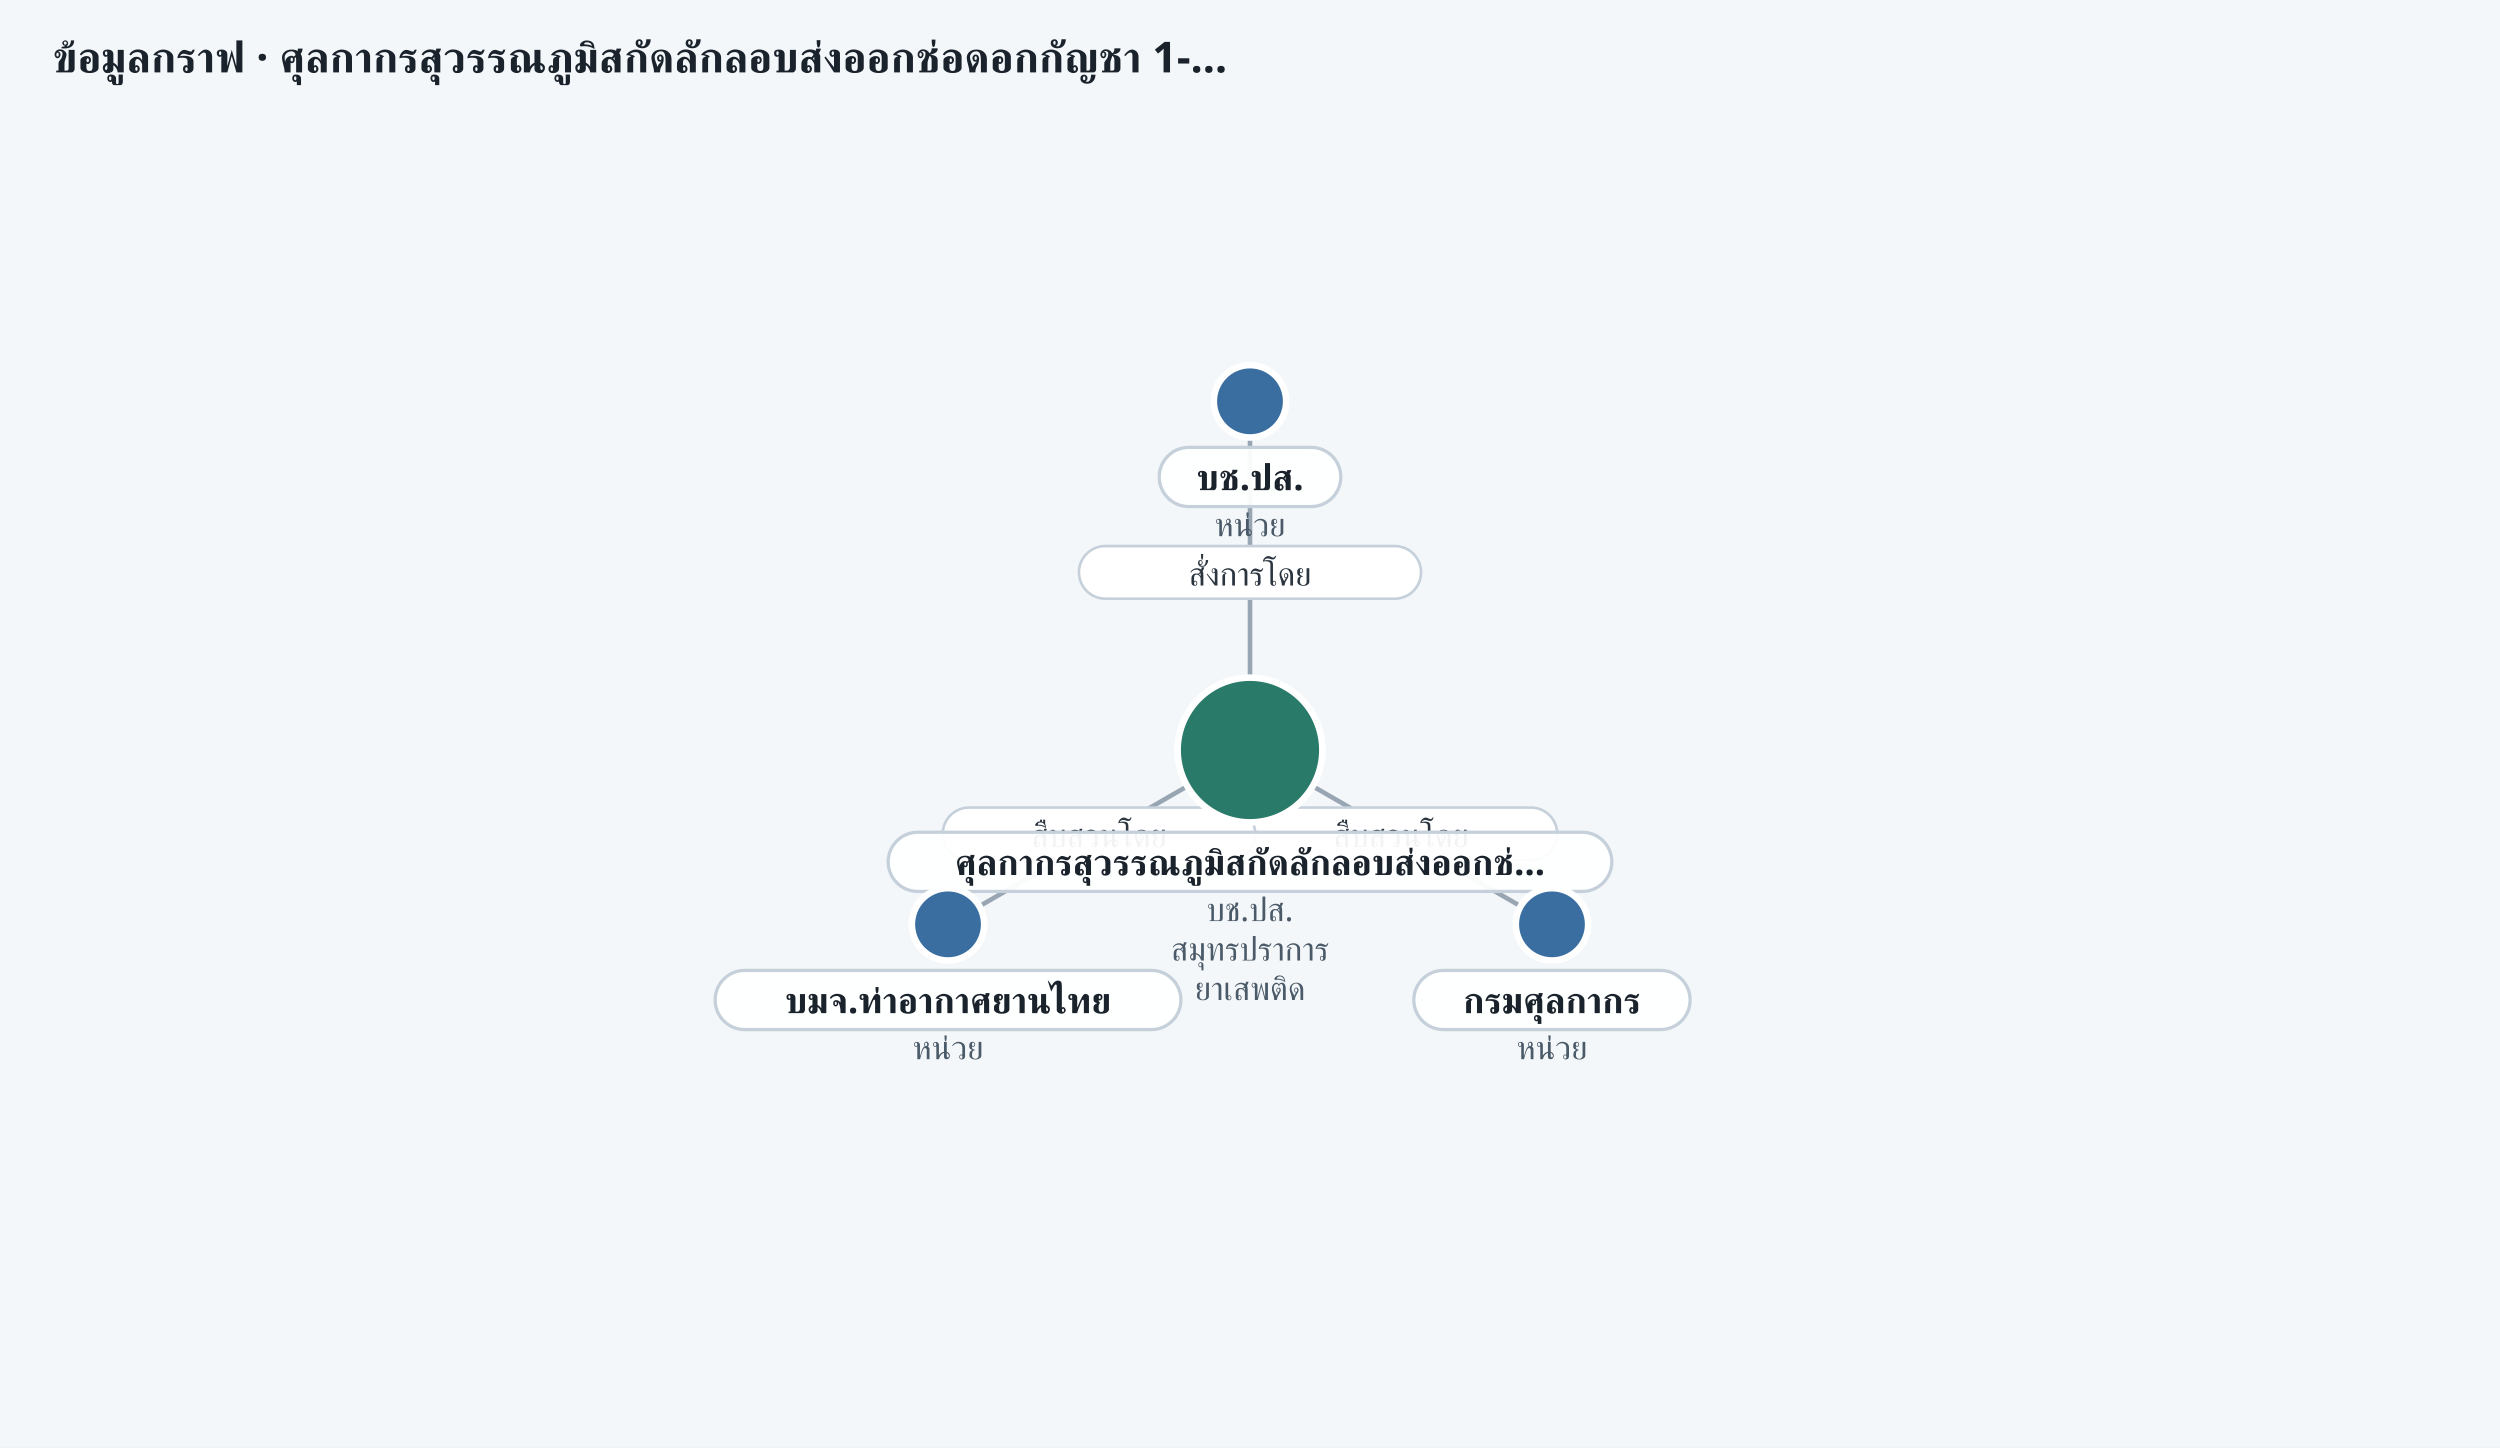
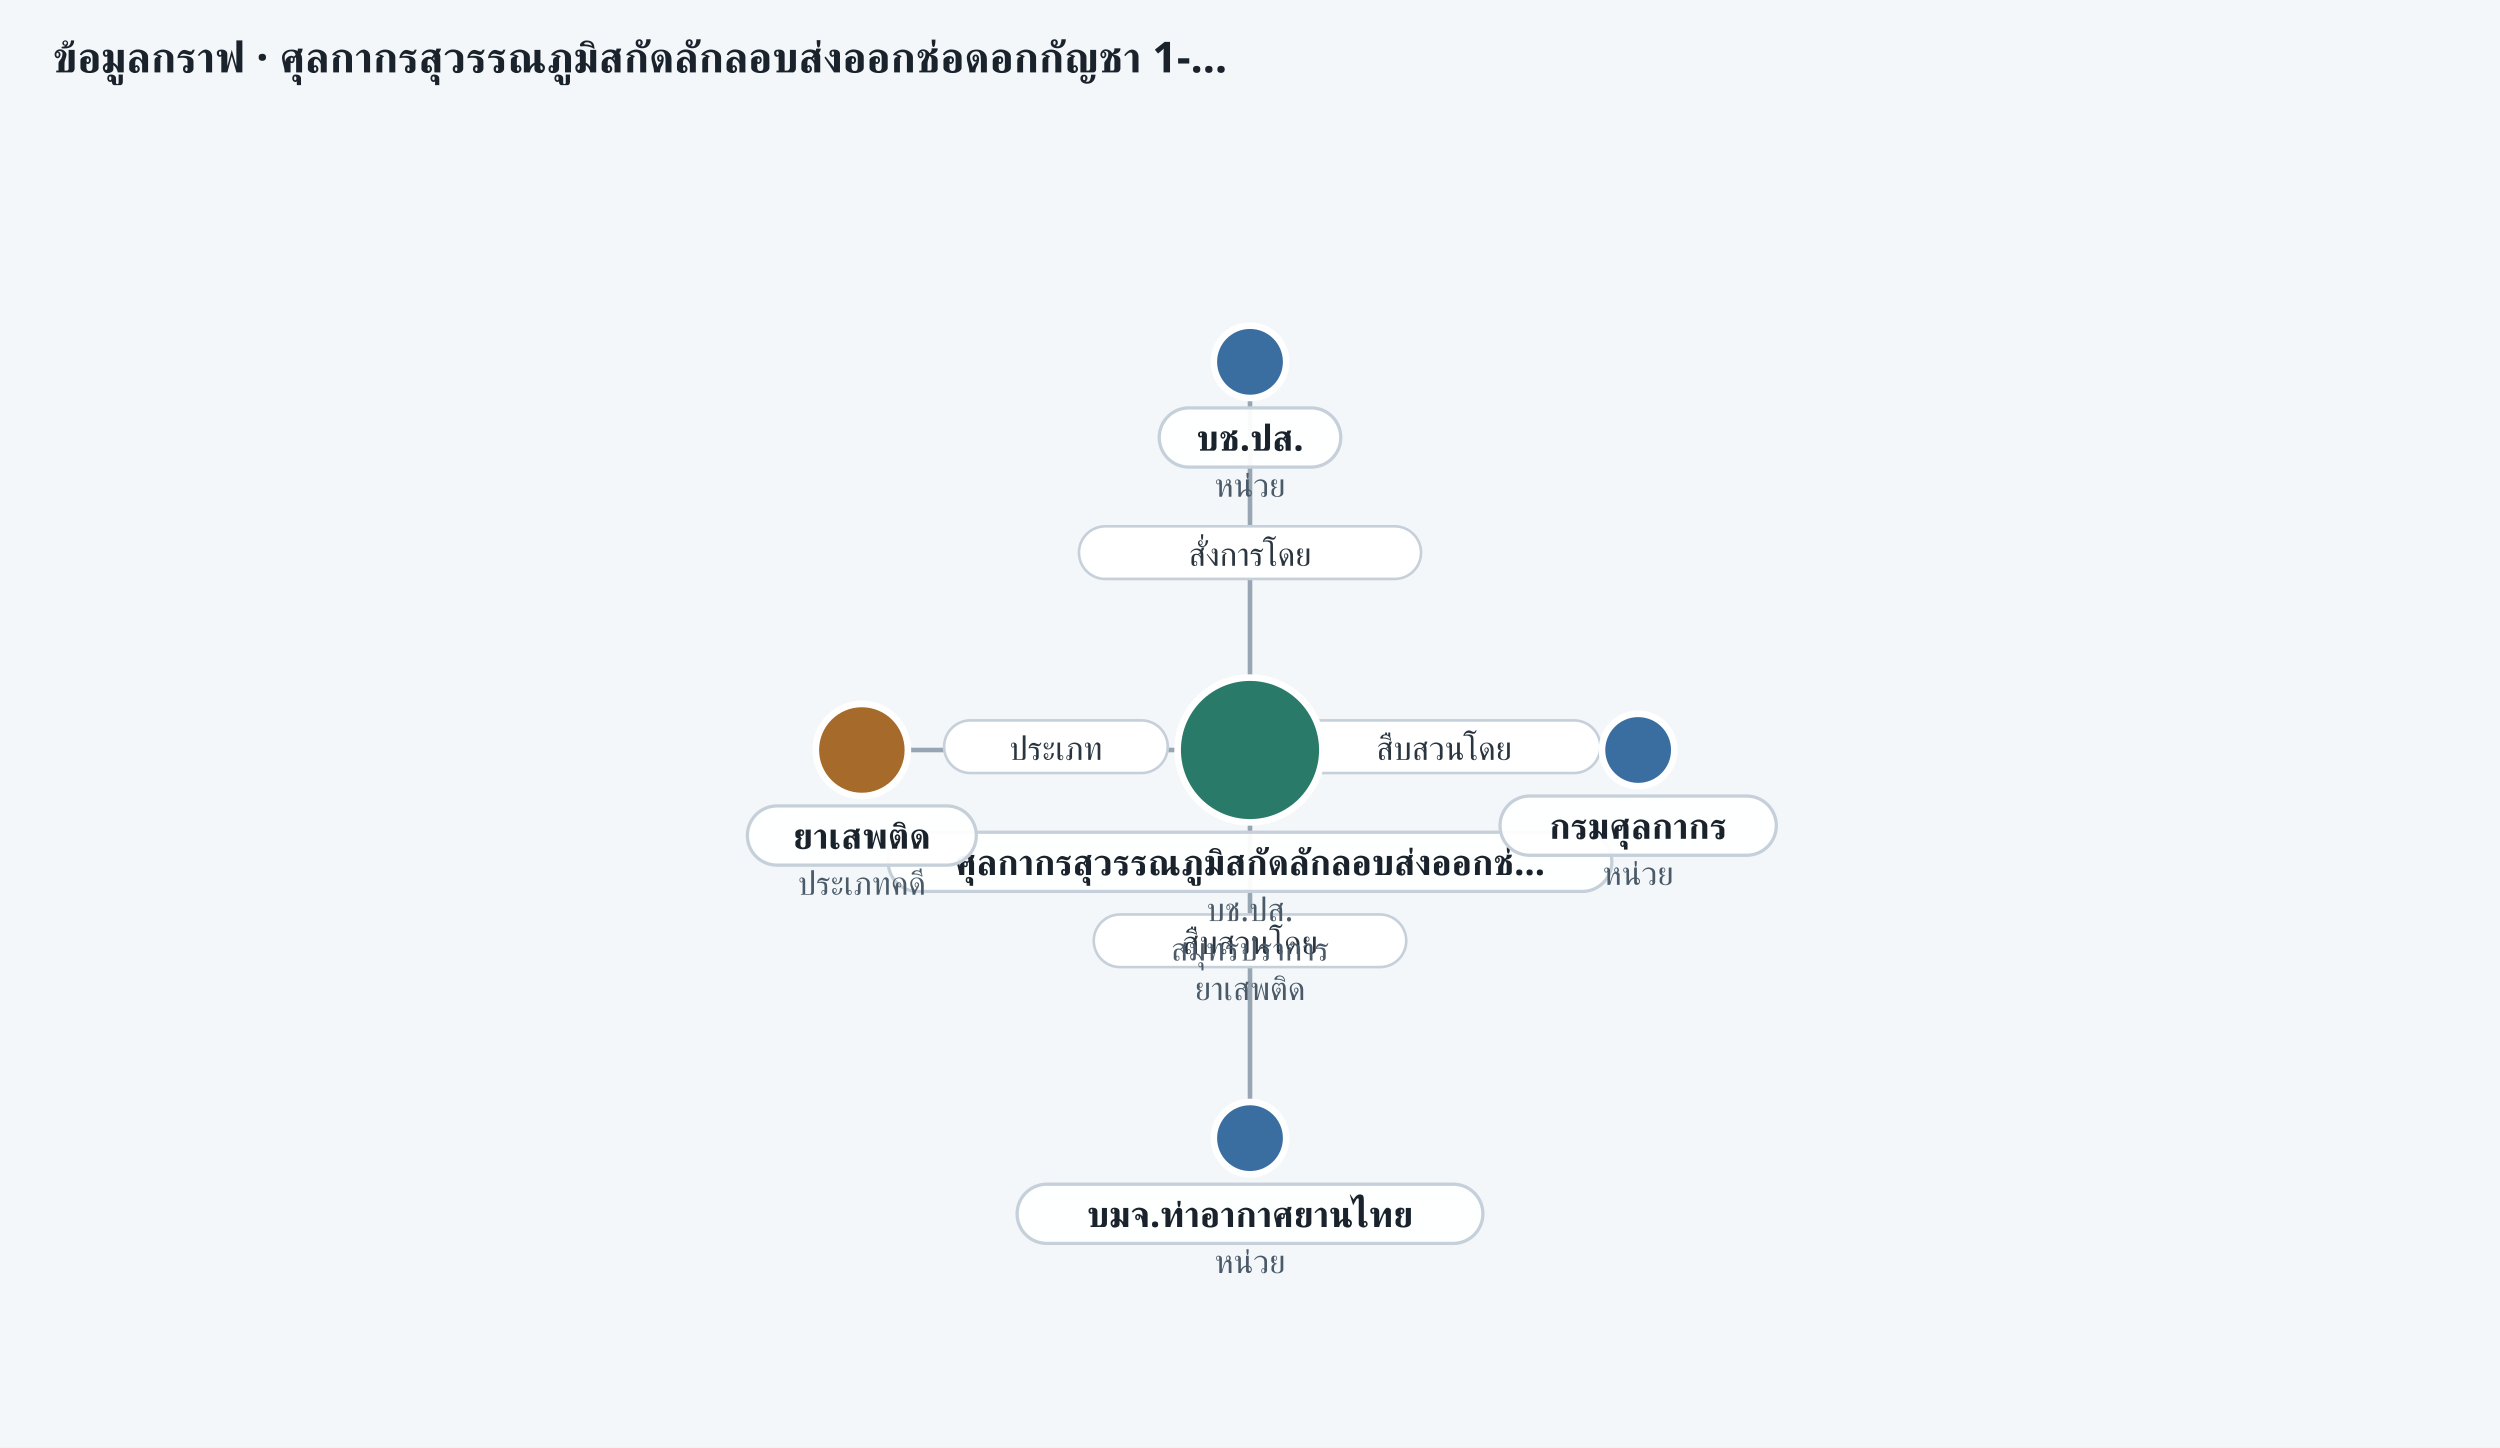
<svg xmlns="http://www.w3.org/2000/svg" width="760" height="440" viewBox="0 0 760 440" role="img" aria-label="ego graph 20261025-drug-07">
  <rect width="100%" height="100%" fill="#f4f7fa" />
  <text x="16" y="22" font-size="13" font-weight="700" fill="#1a222c" font-family="Sarabun, Anuphan, sans-serif">ข้อมูลกราฟ · ศุลกากรสุวรรณภูมิสกัดลักลอบส่งออกช่อดอกกัญชา 1-…</text>
-   <line x1="380.0" y1="228.0" x2="380.0" y2="122.0" stroke="#7a8a9a" stroke-width="1.4" opacity="0.75" />
-   <rect x="328.0" y="166.0" width="104.0" height="16" rx="8" fill="#fff" stroke="#c5d0da" stroke-width="0.8" />
-   <text x="380.0" y="178.0" text-anchor="middle" font-size="10" fill="#2a3540" font-family="Sarabun, Anuphan, sans-serif">สั่งการโดย</text>
-   <line x1="380.0" y1="228.0" x2="471.8" y2="281.0" stroke="#7a8a9a" stroke-width="1.4" opacity="0.75" />
-   <rect x="378.4" y="245.5" width="95.0" height="16" rx="8" fill="#fff" stroke="#c5d0da" stroke-width="0.8" />
-   <text x="425.9" y="257.5" text-anchor="middle" font-size="10" fill="#2a3540" font-family="Sarabun, Anuphan, sans-serif">สืบสวนโดย</text>
-   <line x1="380.0" y1="228.0" x2="288.2" y2="281.0" stroke="#7a8a9a" stroke-width="1.4" opacity="0.75" />
-   <rect x="286.6" y="245.5" width="95.0" height="16" rx="8" fill="#fff" stroke="#c5d0da" stroke-width="0.8" />
-   <text x="334.1" y="257.5" text-anchor="middle" font-size="10" fill="#2a3540" font-family="Sarabun, Anuphan, sans-serif">สืบสวนโดย</text>
+   <line x1="380.0" y1="228.0" x2="380.0" y2="110.0" stroke="#7a8a9a" stroke-width="1.4" opacity="0.75" />
+   <rect x="328.0" y="160.0" width="104.0" height="16" rx="8" fill="#fff" stroke="#c5d0da" stroke-width="0.8" />
+   <text x="380.0" y="172.0" text-anchor="middle" font-size="10" fill="#2a3540" font-family="Sarabun, Anuphan, sans-serif">สั่งการโดย</text>
+   <line x1="380.0" y1="228.0" x2="498.0" y2="228.0" stroke="#7a8a9a" stroke-width="1.4" opacity="0.75" />
+   <rect x="391.5" y="219.0" width="95.0" height="16" rx="8" fill="#fff" stroke="#c5d0da" stroke-width="0.8" />
+   <text x="439.0" y="231.0" text-anchor="middle" font-size="10" fill="#2a3540" font-family="Sarabun, Anuphan, sans-serif">สืบสวนโดย</text>
+   <line x1="380.0" y1="228.0" x2="380.0" y2="346.0" stroke="#7a8a9a" stroke-width="1.4" opacity="0.75" />
+   <rect x="332.5" y="278.0" width="95.0" height="16" rx="8" fill="#fff" stroke="#c5d0da" stroke-width="0.8" />
+   <text x="380.0" y="290.0" text-anchor="middle" font-size="10" fill="#2a3540" font-family="Sarabun, Anuphan, sans-serif">สืบสวนโดย</text>
+   <line x1="380.0" y1="228.0" x2="262.0" y2="228.0" stroke="#7a8a9a" stroke-width="1.4" opacity="0.75" />
+   <rect x="287.0" y="219.0" width="68.0" height="16" rx="8" fill="#fff" stroke="#c5d0da" stroke-width="0.8" />
+   <text x="321.0" y="231.0" text-anchor="middle" font-size="10" fill="#2a3540" font-family="Sarabun, Anuphan, sans-serif">ประเภท</text>
  <circle cx="380.0" cy="228.0" r="22" fill="#2a7a6a" stroke="#fff" stroke-width="2" />
  <rect x="270.0" y="253.0" width="220.0" height="18" rx="9" fill="rgba(255,255,255,0.94)" stroke="#c5d0da" />
  <text x="380.0" y="266.0" text-anchor="middle" font-size="11" font-weight="600" fill="#1a222c" font-family="Sarabun, Anuphan, sans-serif">ศุลกากรสุวรรณภูมิสกัดลักลอบส่งออกช่…</text>
  <text x="380.0" y="280.0" text-anchor="middle" font-size="10" fill="#4a5a68" font-family="Sarabun, Anuphan, sans-serif">บช.ปส.</text>
  <text x="380.0" y="292.0" text-anchor="middle" font-size="10" fill="#4a5a68" font-family="Sarabun, Anuphan, sans-serif">สมุทรปราการ</text>
  <text x="380.0" y="304.0" text-anchor="middle" font-size="10" fill="#4a5a68" font-family="Sarabun, Anuphan, sans-serif">ยาเสพติด</text>
-   <circle cx="380.0" cy="122.0" r="11" fill="#3a6ea0" stroke="#fff" stroke-width="2" />
-   <rect x="352.4" y="136.0" width="55.2" height="18" rx="9" fill="rgba(255,255,255,0.94)" stroke="#c5d0da" />
-   <text x="380.0" y="149.0" text-anchor="middle" font-size="11" font-weight="600" fill="#1a222c" font-family="Sarabun, Anuphan, sans-serif">บช.ปส.</text>
-   <text x="380.0" y="163.0" text-anchor="middle" font-size="10" fill="#4a5a68" font-family="Sarabun, Anuphan, sans-serif">หน่วย</text>
-   <circle cx="471.8" cy="281.0" r="11" fill="#3a6ea0" stroke="#fff" stroke-width="2" />
-   <rect x="429.8" y="295.0" width="84.0" height="18" rx="9" fill="rgba(255,255,255,0.94)" stroke="#c5d0da" />
-   <text x="471.8" y="308.0" text-anchor="middle" font-size="11" font-weight="600" fill="#1a222c" font-family="Sarabun, Anuphan, sans-serif">กรมศุลกากร</text>
-   <text x="471.8" y="322.0" text-anchor="middle" font-size="10" fill="#4a5a68" font-family="Sarabun, Anuphan, sans-serif">หน่วย</text>
-   <circle cx="288.2" cy="281.0" r="11" fill="#3a6ea0" stroke="#fff" stroke-width="2" />
-   <rect x="217.4" y="295.0" width="141.6" height="18" rx="9" fill="rgba(255,255,255,0.94)" stroke="#c5d0da" />
-   <text x="288.2" y="308.0" text-anchor="middle" font-size="11" font-weight="600" fill="#1a222c" font-family="Sarabun, Anuphan, sans-serif">บมจ.ท่าอากาศยานไทย</text>
-   <text x="288.2" y="322.0" text-anchor="middle" font-size="10" fill="#4a5a68" font-family="Sarabun, Anuphan, sans-serif">หน่วย</text>
+   <circle cx="380.0" cy="110.0" r="11" fill="#3a6ea0" stroke="#fff" stroke-width="2" />
+   <rect x="352.4" y="124.0" width="55.2" height="18" rx="9" fill="rgba(255,255,255,0.94)" stroke="#c5d0da" />
+   <text x="380.0" y="137.0" text-anchor="middle" font-size="11" font-weight="600" fill="#1a222c" font-family="Sarabun, Anuphan, sans-serif">บช.ปส.</text>
+   <text x="380.0" y="151.0" text-anchor="middle" font-size="10" fill="#4a5a68" font-family="Sarabun, Anuphan, sans-serif">หน่วย</text>
+   <circle cx="498.0" cy="228.0" r="11" fill="#3a6ea0" stroke="#fff" stroke-width="2" />
+   <rect x="456.0" y="242.0" width="84.0" height="18" rx="9" fill="rgba(255,255,255,0.94)" stroke="#c5d0da" />
+   <text x="498.0" y="255.0" text-anchor="middle" font-size="11" font-weight="600" fill="#1a222c" font-family="Sarabun, Anuphan, sans-serif">กรมศุลกากร</text>
+   <text x="498.0" y="269.0" text-anchor="middle" font-size="10" fill="#4a5a68" font-family="Sarabun, Anuphan, sans-serif">หน่วย</text>
+   <circle cx="380.0" cy="346.0" r="11" fill="#3a6ea0" stroke="#fff" stroke-width="2" />
+   <rect x="309.2" y="360.0" width="141.6" height="18" rx="9" fill="rgba(255,255,255,0.94)" stroke="#c5d0da" />
+   <text x="380.0" y="373.0" text-anchor="middle" font-size="11" font-weight="600" fill="#1a222c" font-family="Sarabun, Anuphan, sans-serif">บมจ.ท่าอากาศยานไทย</text>
+   <text x="380.0" y="387.0" text-anchor="middle" font-size="10" fill="#4a5a68" font-family="Sarabun, Anuphan, sans-serif">หน่วย</text>
+   <circle cx="262.0" cy="228.0" r="14" fill="#a66b2a" stroke="#fff" stroke-width="2" />
+   <rect x="227.2" y="245.0" width="69.6" height="18" rx="9" fill="rgba(255,255,255,0.94)" stroke="#c5d0da" />
+   <text x="262.0" y="258.0" text-anchor="middle" font-size="11" font-weight="600" fill="#1a222c" font-family="Sarabun, Anuphan, sans-serif">ยาเสพติด</text>
+   <text x="262.0" y="272.0" text-anchor="middle" font-size="10" fill="#4a5a68" font-family="Sarabun, Anuphan, sans-serif">ประเภทคดี</text>
</svg>
